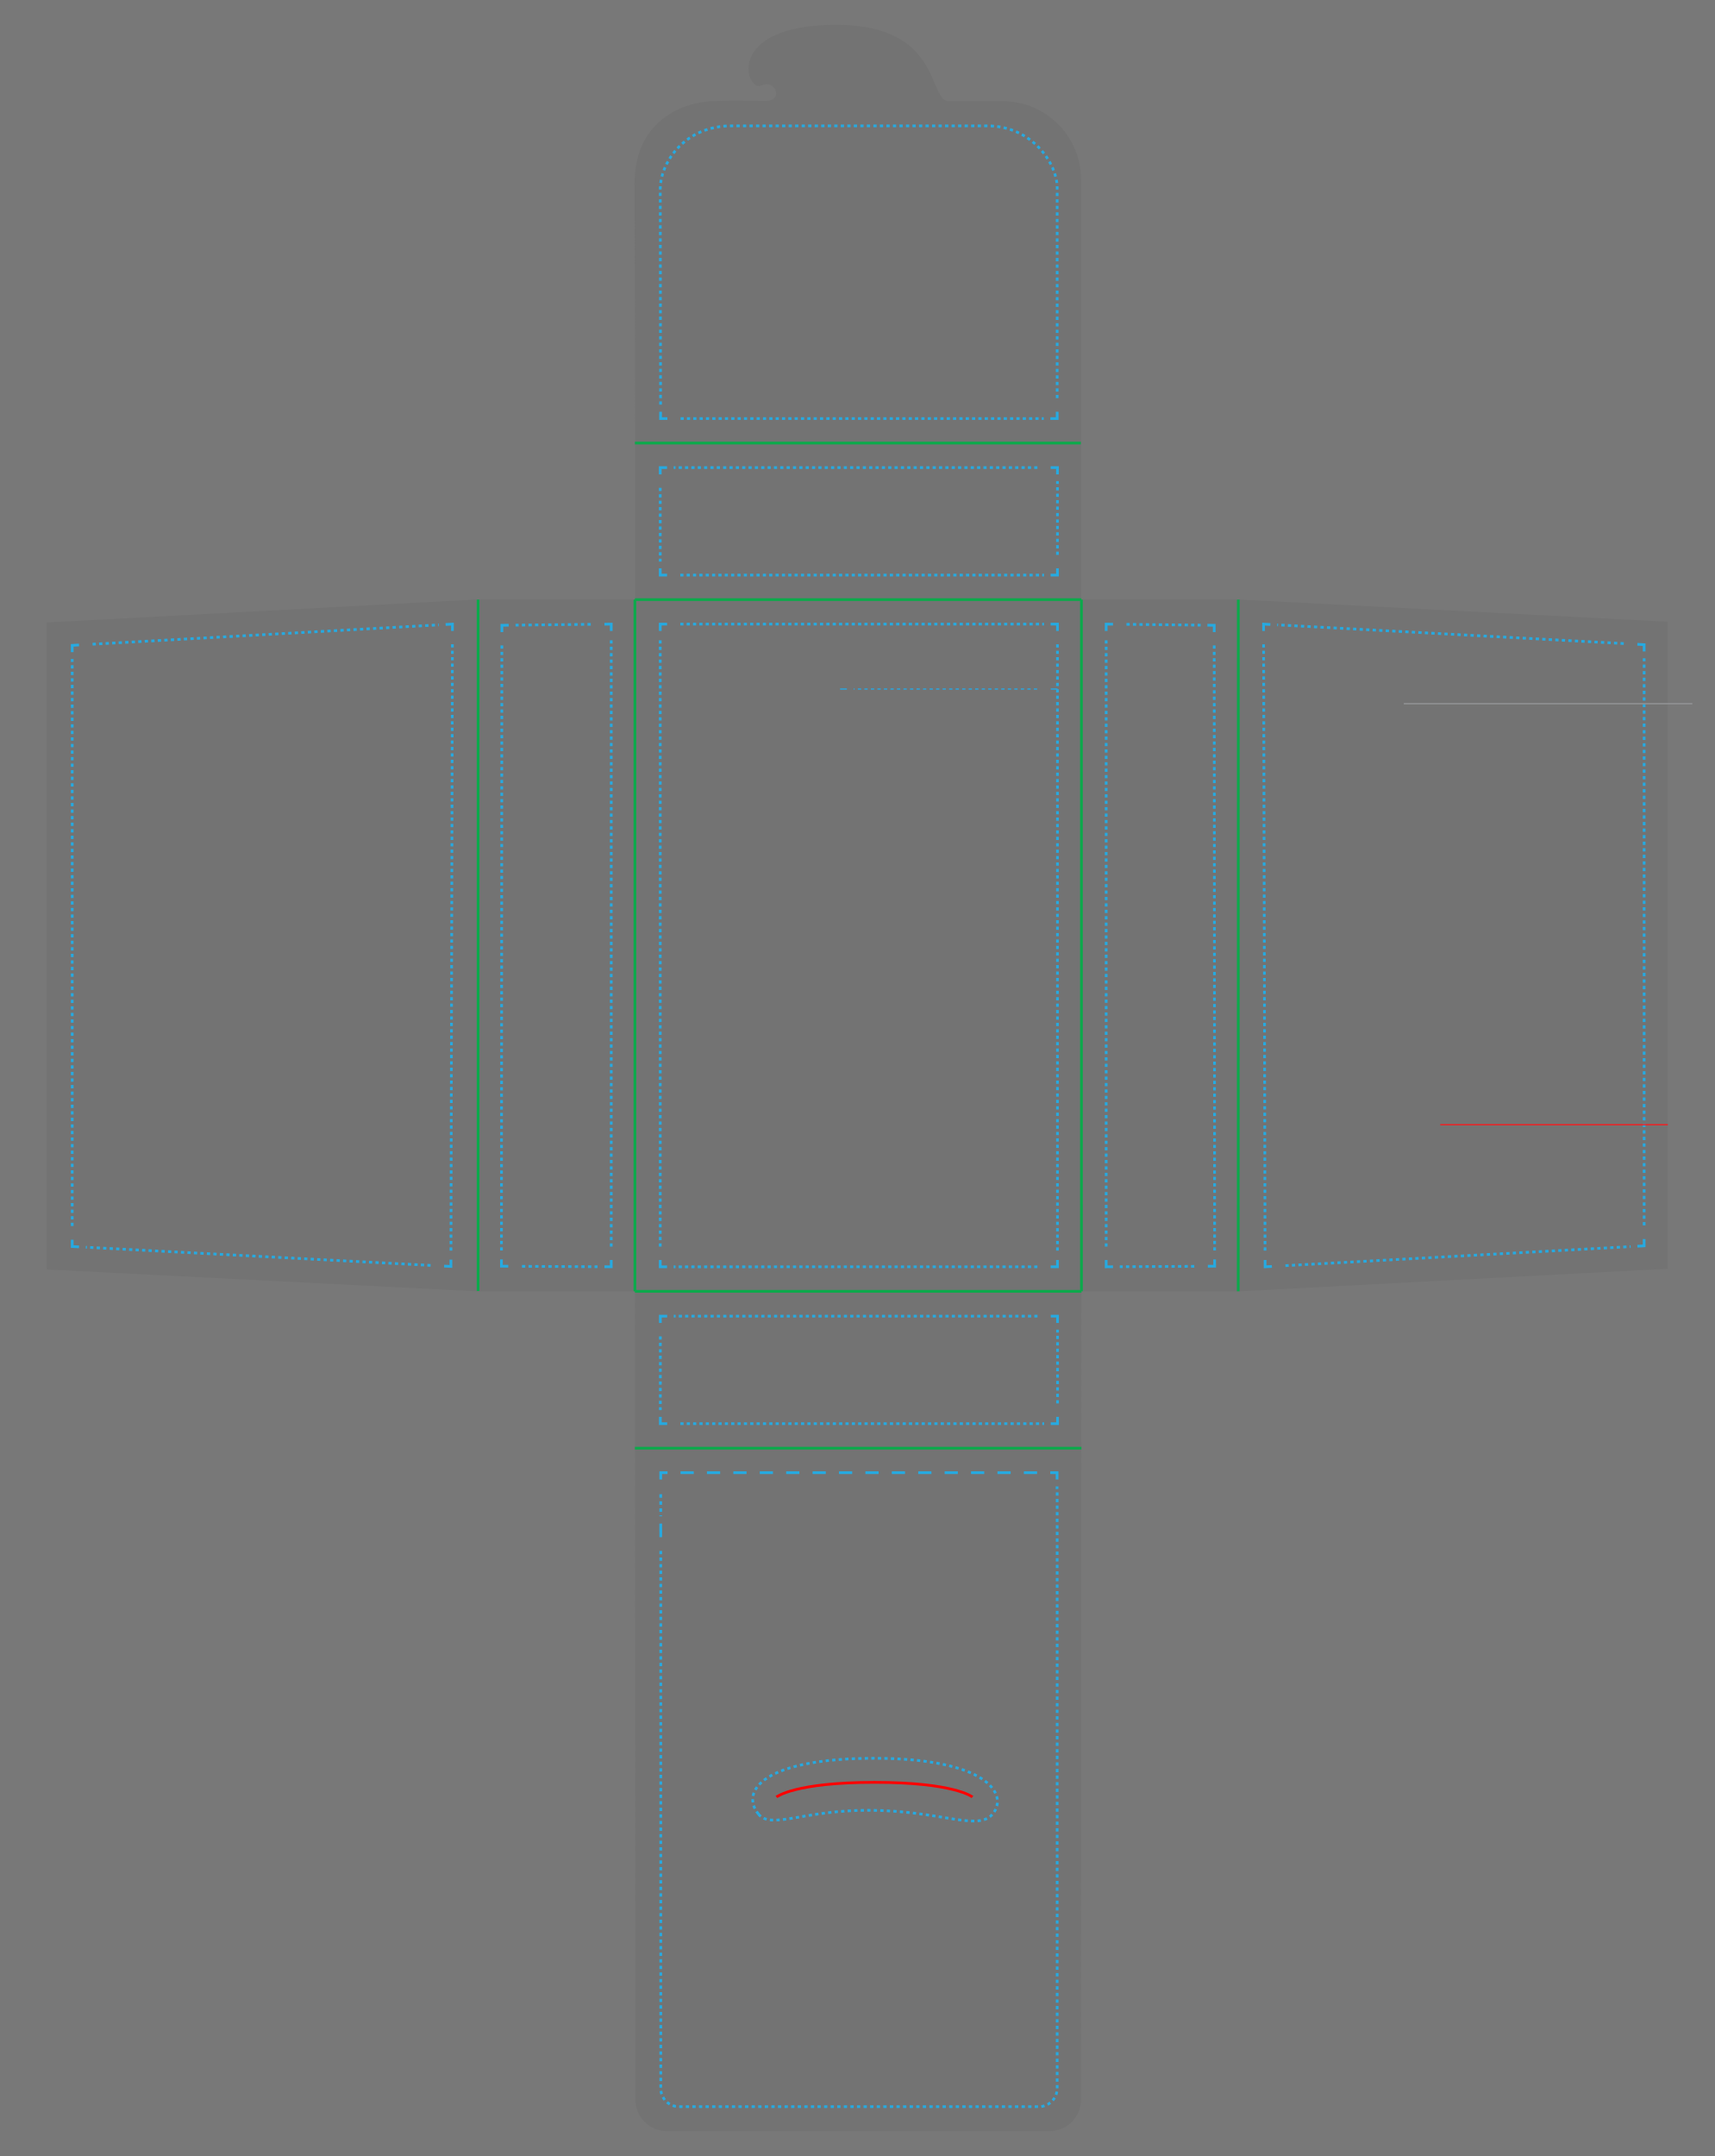
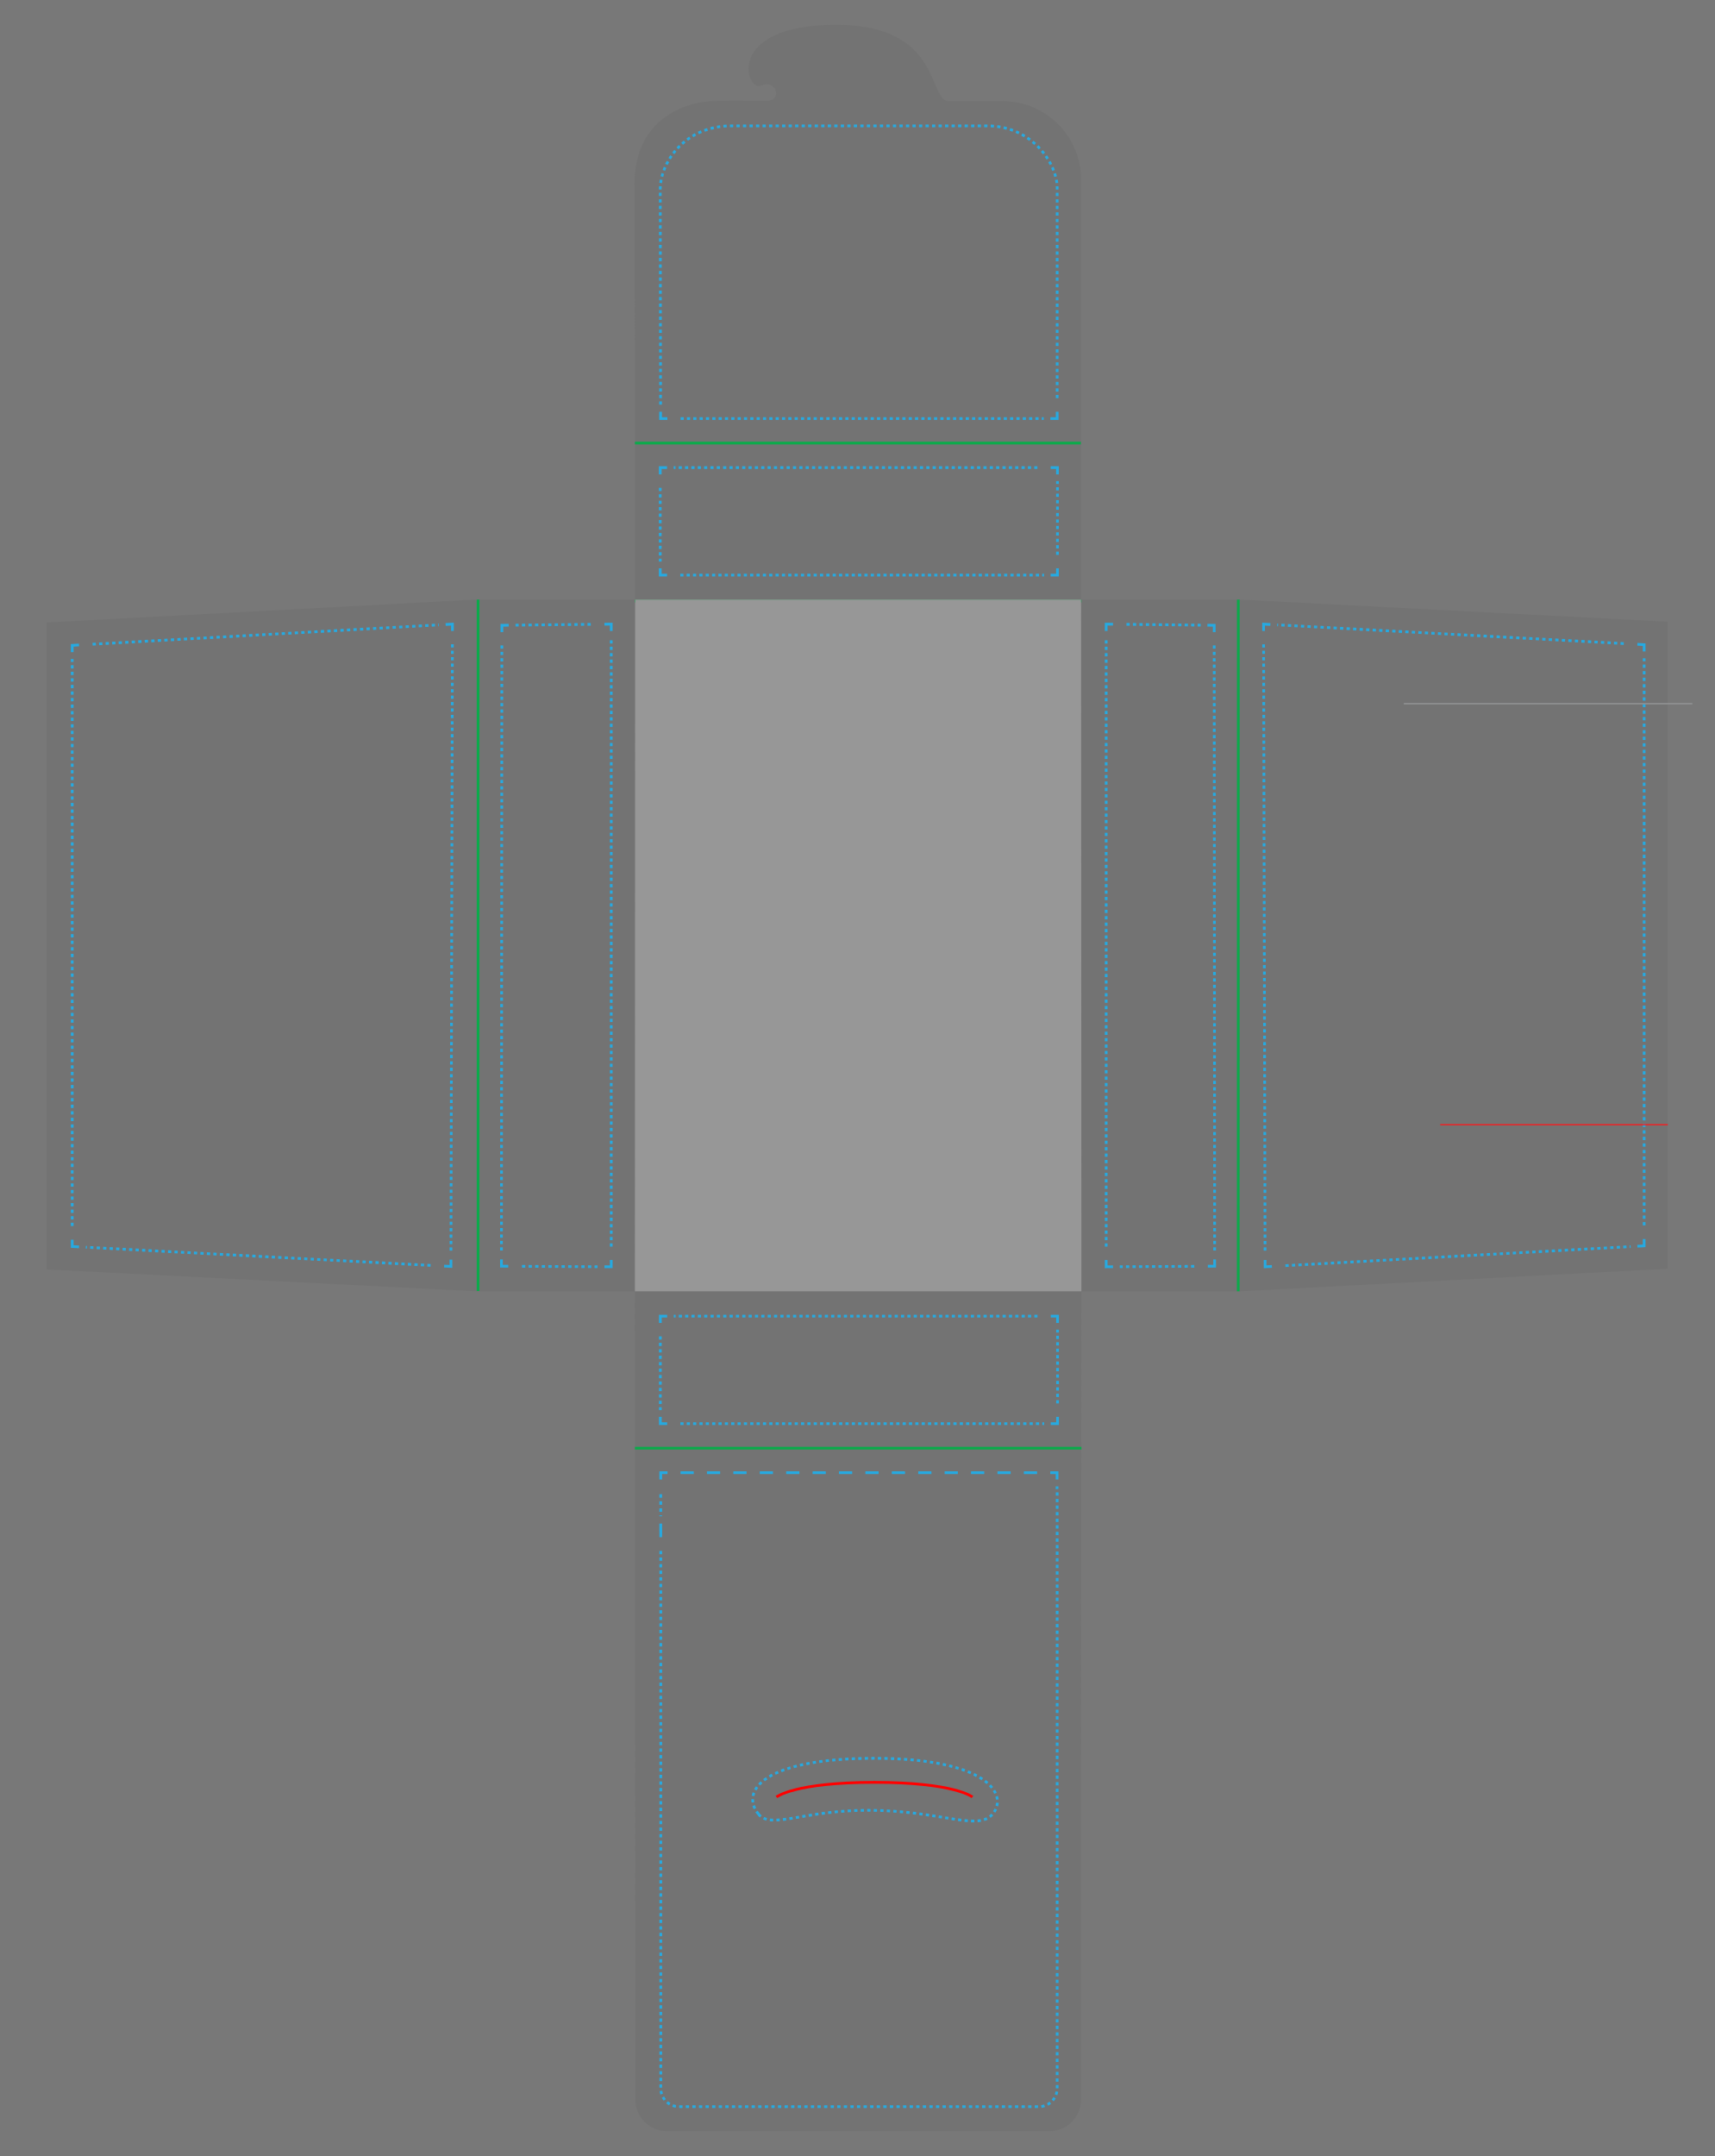
<svg xmlns="http://www.w3.org/2000/svg" viewBox="0 0 2625 3300" width="2625" height="3300" version="1.1" id="svg203">
  <defs id="defs1">
    <style id="style1">.cls-1,.cls-2,.cls-3,.cls-4,.cls-5,.cls-6,.cls-7,.cls-8,.cls-9,.cls-10,.cls-11,.cls-12,.cls-13,.cls-14,.cls-15,.cls-16,.cls-17,.cls-18,.cls-19,.cls-20,.cls-21,.cls-22,.cls-23,.cls-24,.cls-25,.cls-26,.cls-27,.cls-28,.cls-29,.cls-30,.cls-31,.cls-32,.cls-33,.cls-34,.cls-35,.cls-36{fill:none;}.cls-2{stroke-dasharray:4.85 4.85;}.cls-2,.cls-3,.cls-4,.cls-5,.cls-6,.cls-7,.cls-8,.cls-9,.cls-10,.cls-11,.cls-12,.cls-13,.cls-14,.cls-15,.cls-16,.cls-17,.cls-18,.cls-19,.cls-20,.cls-22,.cls-24,.cls-25,.cls-26,.cls-27,.cls-28,.cls-29,.cls-30,.cls-31,.cls-32,.cls-33,.cls-34,.cls-35{stroke-miterlimit:10;}.cls-2,.cls-3,.cls-4,.cls-6,.cls-8,.cls-9,.cls-10,.cls-11,.cls-12,.cls-13,.cls-14,.cls-15,.cls-16,.cls-17,.cls-18,.cls-19,.cls-20,.cls-22,.cls-24,.cls-25,.cls-26,.cls-27,.cls-28,.cls-31,.cls-32,.cls-33,.cls-34{stroke:#26aae1;}.cls-3{stroke-dasharray:4.85 4.85;}.cls-4{stroke-dasharray:4.9 4.9;}.cls-5{stroke:#0baa4b;}.cls-37,.cls-38,.cls-39,.cls-40{fill-rule:evenodd;}.cls-37,.cls-41{fill:#fff;}.cls-42,.cls-43,.cls-44,.cls-45{font-family:Arial-Black, 'Arial Black';font-weight:800;}.cls-42,.cls-44,.cls-45,.cls-46{fill:#231f20;}.cls-6{stroke-dasharray:4.97 4.97;}.cls-7{stroke:#ff0f00;}.cls-8{stroke-dasharray:4.86 4.86;}.cls-9{stroke-dasharray:4.86 4.86;}.cls-10{stroke-dasharray:4.86 4.86;}.cls-11{stroke-dasharray:4.99 4.99;}.cls-12{stroke-dasharray:4.91 4.91;}.cls-13{stroke-dasharray:4.91 4.91;}.cls-14{stroke-dasharray:5 5;}.cls-15{stroke-dasharray:5 5;}.cls-16{stroke-dasharray:4.91 4.91;}.cls-17{stroke-dasharray:5.02 5.02;}.cls-18{stroke-dasharray:5.02 5.02;}.cls-19{stroke-dasharray:5 5;}.cls-20{stroke-dasharray:5.02 5.02;}.cls-21,.cls-23,.cls-29,.cls-35,.cls-36{stroke-width:2px;}.cls-21,.cls-36{stroke:#2ba4dd;}.cls-23{stroke:#ec2224;}.cls-24{stroke-dasharray:4.98 4.98;}.cls-25{stroke-dasharray:4.98 4.98;}.cls-43{fill:#020202;}.cls-43,.cls-44{font-size:12.75px;}.cls-26{stroke-dasharray:4.93 4.93;}.cls-27{stroke-dasharray:4.93 4.93;}.cls-28{stroke-dasharray:4.91 4.91;}.cls-38{fill:#b7d333;}.cls-47{fill:#919396;}.cls-47,.cls-48,.cls-49,.cls-46,.cls-50{font-family:Arial-BoldMT, Arial;font-weight:700;}.cls-47,.cls-48,.cls-49,.cls-50{font-size:9px;}.cls-51{fill:#d0d1d2;}.cls-29{stroke:#0ea94b;}.cls-52{letter-spacing:0em;}.cls-30{stroke:red;}.cls-53{font-size:12.36px;}.cls-54{font-size:14.83px;}.cls-31{stroke-dasharray:5.4 5.4;}.cls-45{font-size:30px;}.cls-55{letter-spacing:0em;}.cls-32{stroke-dasharray:4.95 4.95;}.cls-56{opacity:.5;}.cls-48{fill:#2ba4dd;}.cls-33{stroke-dasharray:5.05 5.05;}.cls-34{stroke-dasharray:5.04 5.04;}.cls-35{stroke:#929395;}.cls-49{fill:#0baa4b;}.cls-36{stroke-dasharray:4.99 4.99;}.cls-57{letter-spacing:-.02em;}.cls-58{letter-spacing:-.02em;}.cls-59{letter-spacing:-.02em;}.cls-60{letter-spacing:-.02em;}.cls-61{letter-spacing:-.02em;}.cls-62{letter-spacing:-.02em;}.cls-63{letter-spacing:-.04em;}.cls-64{letter-spacing:-.04em;}.cls-65{letter-spacing:-.03em;}.cls-66{letter-spacing:-.03em;}.cls-67{letter-spacing:-.03em;}.cls-68{letter-spacing:-.03em;}.cls-69{letter-spacing:0em;}.cls-70,.cls-40{fill:#4e494b;}.cls-46{font-size:10px;}.cls-71{letter-spacing:.03em;}.cls-72{letter-spacing:.02em;}.cls-73{letter-spacing:.05em;}.cls-50{fill:#eb222a;}.cls-74{letter-spacing:.01em;}</style>
  </defs>
  <path class="cls-56" d="M -0.5,-0.629 V 3300.629 H 2625.5 V -0.629 Z" id="path1" style="stroke-width:4.168" />
  <path class="cls-7" d="m 1654.88,3213.762 c 0,26.635 -21.592,48.268 -48.268,48.268 h -585.64 c -26.677,0 -48.268,-21.633 -48.268,-48.268 v 1.5 c 0,0 -0.75,-1238.763 -0.75,-1238.763 H 728.861 L 71.736,1943.112 V 952.734 c 0,0 654.583,-34.972 654.583,-34.972 H 972.329 V 679.297 l -0.875,-400.611 c 0.875,-89.659 67.567,-120.463 115.419,-123.672 29.678,-2.001 61.44,-0.584 85.282,-0.584 v 0 c 28.511,0 14.422,-33.638 -5.71,-23.717 -24.968,12.296 -59.189,-92.619 113.293,-92.744 164.188,-0.125 140.345,117.92 173.108,116.878 v 0 c 0,0 1.751,0.042 1.751,0.042 h 80.364 c 66.317,0 120.046,53.729 120.046,120.046 v 404.362 c 0,0 0,238.466 0,238.466 h 243.843 l 654.332,33.846 v 990.377 l -654.499,34.513 h -243.176 c 0,0 -0.75,1238.763 -0.75,1238.763 v -1.5 z" id="clipping" style="stroke-width:4.168;fill:#737373;fill-opacity:1;stroke:none" />
  <polyline class="cls-22" points="385.99 229.33 388.49 229.33 388.49 231.83" id="polyline1" transform="matrix(4.168254,0,0,4.168254,-0.50001,-0.628584)" />
  <line class="cls-16" x1="1618.825" y1="986.206" x2="1618.825" y2="1918.311" id="line1" style="stroke-width:4.168" />
  <polyline class="cls-22" points="388.49 462.82 388.49 465.32 385.99 465.32" id="polyline2" transform="matrix(4.168254,0,0,4.168254,-0.50001,-0.628584)" />
  <line class="cls-8" x1="1588.147" y1="1938.943" x2="1031.31" y2="1938.985" id="line2" style="stroke-width:4.168" />
  <polyline class="cls-22" points="245.11 465.33 242.61 465.33 242.61 462.83" id="polyline3" transform="matrix(4.168254,0,0,4.168254,-0.50001,-0.628584)" />
  <line class="cls-12" x1="1010.76" y1="1908.057" x2="1010.76" y2="975.952" id="line3" style="stroke-width:4.168" />
  <polyline class="cls-22" points="242.61 231.83 242.61 229.33 245.11 229.33" id="polyline4" transform="matrix(4.168254,0,0,4.168254,-0.50001,-0.628584)" />
  <line class="cls-8" x1="1041.438" y1="955.277" x2="1598.275" y2="955.277" id="line4" style="stroke-width:4.168" />
  <polyline class="cls-22" points="186.95 229.73 184.45 229.76 184.45 232.26" id="polyline5" transform="matrix(4.168254,0,0,4.168254,-0.50001,-0.628584)" />
  <line class="cls-4" x1="768.293" y1="987.915" x2="767.667" y2="1917.435" id="line5" style="stroke-width:4.168" />
  <polyline class="cls-22" points="184.29 462.61 184.29 465.11 186.79 465.12" id="polyline6" transform="matrix(4.168254,0,0,4.168254,-0.50001,-0.628584)" />
  <line class="cls-33" x1="799.096" y1="1938.235" x2="914.807" y2="1938.86" id="line6" style="stroke-width:4.168" />
  <polyline class="cls-22" points="222.11 465.31 224.61 465.32 224.61 462.82" id="polyline7" transform="matrix(4.168254,0,0,4.168254,-0.50001,-0.628584)" />
  <line class="cls-12" x1="935.732" y1="1908.057" x2="935.732" y2="975.952" id="line7" style="stroke-width:4.168" />
  <polyline class="cls-22" points="224.61 231.83 224.61 229.33 222.11 229.36" id="polyline8" transform="matrix(4.168254,0,0,4.168254,-0.50001,-0.628584)" />
  <line class="cls-20" x1="904.386" y1="955.611" x2="789.217" y2="956.861" id="line8" style="stroke-width:4.168" />
  <polyline class="cls-22" points="163.79 229.47 166.29 229.33 166.28 231.83" id="polyline9" transform="matrix(4.168254,0,0,4.168254,-0.50001,-0.628584)" />
  <line class="cls-28" x1="692.556" y1="986.164" x2="690.346" y2="1917.769" id="line9" style="stroke-width:4.168" />
  <polyline class="cls-22" points="165.73 462.7 165.73 465.2 163.23 465.07" id="polyline10" transform="matrix(4.168254,0,0,4.168254,-0.50001,-0.628584)" />
  <line class="cls-6" x1="659.168" y1="1936.818" x2="131.3" y2="1909.015" id="line10" style="stroke-width:4.168" />
  <polyline class="cls-22" points="29.13 458.01 26.64 457.88 26.64 455.38" id="polyline11" transform="matrix(4.168254,0,0,4.168254,-0.50001,-0.628584)" />
  <line class="cls-18" x1="110.542" y1="1876.586" x2="110.542" y2="1008.672" id="line11" style="stroke-width:4.168" />
  <polyline class="cls-22" points="26.64 239.63 26.64 237.13 29.13 236.99" id="polyline12" transform="matrix(4.168254,0,0,4.168254,-0.50001,-0.628584)" />
  <line class="cls-14" x1="141.721" y1="986.039" x2="671.839" y2="956.444" id="line12" style="stroke-width:4.168" />
  <polyline class="cls-22" points="443.57 229.73 446.07 229.76 446.07 232.26" id="polyline13" transform="matrix(4.168254,0,0,4.168254,-0.50001,-0.628584)" />
  <line class="cls-4" x1="1858.833" y1="987.915" x2="1859.458" y2="1917.435" id="line13" style="stroke-width:4.168" />
  <polyline class="cls-22" points="446.22 462.61 446.23 465.11 443.73 465.12" id="polyline14" transform="matrix(4.168254,0,0,4.168254,-0.50001,-0.628584)" />
  <line class="cls-25" x1="1828.321" y1="1938.235" x2="1714.236" y2="1938.86" id="line14" style="stroke-width:4.168" />
  <polyline class="cls-22" points="408.89 465.31 406.39 465.33 406.39 462.83" id="polyline15" transform="matrix(4.168254,0,0,4.168254,-0.50001,-0.628584)" />
  <line class="cls-12" x1="1693.437" y1="1908.057" x2="1693.437" y2="975.952" id="line15" style="stroke-width:4.168" />
  <polyline class="cls-22" points="406.39 231.83 406.39 229.33 408.89 229.36" id="polyline16" transform="matrix(4.168254,0,0,4.168254,-0.50001,-0.628584)" />
  <line class="cls-32" x1="1724.49" y1="955.611" x2="1838.075" y2="956.861" id="line16" style="stroke-width:4.168" />
  <polyline class="cls-22" points="466.69 229.47 464.19 229.33 464.2 231.83" id="polyline17" transform="matrix(4.168254,0,0,4.168254,-0.50001,-0.628584)" />
  <line class="cls-13" x1="1934.445" y1="986.206" x2="1936.654" y2="1918.311" id="line17" style="stroke-width:4.168" />
  <polyline class="cls-22" points="464.75 462.83 464.76 465.33 467.25 465.19" id="polyline18" transform="matrix(4.168254,0,0,4.168254,-0.50001,-0.628584)" />
  <line class="cls-24" x1="1967.833" y1="1937.234" x2="2496.242" y2="1908.057" id="line18" style="stroke-width:4.168" />
  <polyline class="cls-22" points="601.48 457.77 603.97 457.64 603.97 455.14" id="polyline19" transform="matrix(4.168254,0,0,4.168254,-0.50001,-0.628584)" />
  <line class="cls-17" x1="2517" y1="1875.586" x2="2517" y2="1007.589" id="line19" style="stroke-width:4.168" />
  <polyline class="cls-22" points="603.97 239.38 603.97 236.88 601.48 236.74" id="polyline20" transform="matrix(4.168254,0,0,4.168254,-0.50001,-0.628584)" />
  <line class="cls-19" x1="2485.822" y1="985.038" x2="1955.203" y2="956.403" id="line20" style="stroke-width:4.168" />
  <polyline class="cls-22" points="242.61 208.83 242.61 211.33 245.11 211.33" id="polyline21" transform="matrix(4.168254,0,0,4.168254,-0.50001,-0.628584)" />
  <line class="cls-9" x1="1041.438" y1="880.249" x2="1598.275" y2="880.249" id="line21" style="stroke-width:4.168" />
  <polyline class="cls-22" points="385.99 211.33 388.49 211.33 388.49 208.83" id="polyline22" transform="matrix(4.168254,0,0,4.168254,-0.50001,-0.628584)" />
  <line class="cls-26" x1="1618.825" y1="849.278" x2="1618.825" y2="736.402" id="line22" style="stroke-width:4.168" />
  <polyline class="cls-22" points="388.49 174.35 388.49 171.85 385.99 171.85" id="polyline23" transform="matrix(4.168254,0,0,4.168254,-0.50001,-0.628584)" />
  <line class="cls-10" x1="1588.147" y1="715.686" x2="1031.31" y2="715.686" id="line23" style="stroke-width:4.168" />
  <polyline class="cls-22" points="245.11 171.85 242.61 171.85 242.61 174.35" id="polyline24" transform="matrix(4.168254,0,0,4.168254,-0.50001,-0.628584)" />
  <line class="cls-27" x1="1010.76" y1="746.656" x2="1010.76" y2="859.574" id="line24" style="stroke-width:4.168" />
  <polyline class="cls-22" points="242.73 151.35 242.73 153.85 245.23 153.85" id="polyline25" transform="matrix(4.168254,0,0,4.168254,-0.50001,-0.628584)" />
  <line class="cls-3" x1="1041.897" y1="640.657" x2="1597.859" y2="640.657" id="line25" style="stroke-width:4.168" />
  <polyline class="cls-22" points="385.89 153.85 388.39 153.85 388.39 151.35" id="polyline26" transform="matrix(4.168254,0,0,4.168254,-0.50001,-0.628584)" />
  <path class="cls-11" d="M 1618.408,609.437 V 287.023 c 0,-36.514 -38.348,-94.369 -106.916,-94.369 h -396.443 c -71.736,2.959 -104.331,60.231 -104.248,95.87 l 0.459,331.335" id="path26" style="stroke-width:4.168" />
  <path class="cls-15" d="m 1161.192,2776.804 c 19.257,23.551 68.234,-5.961 167.522,-5.961 112.084,0 169.231,33.471 191.573,4.96 23.717,-30.303 -10.963,-84.532 -181.778,-84.532 -170.815,0 -205.828,50.644 -177.317,85.491 z" id="path27" style="stroke-width:4.168" />
  <polyline class="cls-22" points="388.35 543.43 388.35 540.93 385.85 540.93" id="polyline27" transform="matrix(4.168254,0,0,4.168254,-0.50001,-0.628584)" />
  <polyline class="cls-2" points="381.01 540.93 249.47 540.93 247.71 540.93" id="polyline28" transform="matrix(4.168254,0,0,4.168254,-0.50001,-0.628584)" />
  <polyline class="cls-22" points="245.29 540.93 242.79 540.93 242.79 543.43" id="polyline29" transform="matrix(4.168254,0,0,4.168254,-0.50001,-0.628584)" />
  <line class="cls-31" x1="1011.51" y1="2287.034" x2="1011.51" y2="2320.797" id="line29" style="stroke-width:4.168" />
  <polyline class="cls-22" points="242.79 559.62 242.79 562.12 242.8 562.12 242.8 564.62" id="polyline30" transform="matrix(4.168254,0,0,4.168254,-0.50001,-0.628584)" />
  <path class="cls-34" d="m 1011.552,2373.859 v 822.73 c 0,15.422 12.421,27.886 27.802,27.886 h 551.252 c 15.339,0 27.802,-12.505 27.802,-27.886 v -914.598 c 0,-0.959 -0.042,-1.959 -0.167,-2.876 v -4.085" id="path30" style="stroke-width:4.168" />
  <polyline class="cls-22" points="242.65 520.43 242.65 522.93 245.15 522.93" id="polyline31" transform="matrix(4.168254,0,0,4.168254,-0.50001,-0.628584)" />
  <line class="cls-9" x1="1041.605" y1="2179.076" x2="1598.442" y2="2179.076" id="line31" style="stroke-width:4.168" />
  <polyline class="cls-22" points="386.03 522.93 388.53 522.93 388.53 520.43" id="polyline32" transform="matrix(4.168254,0,0,4.168254,-0.50001,-0.628584)" />
  <line class="cls-26" x1="1618.992" y1="2148.106" x2="1618.992" y2="2035.188" id="line32" style="stroke-width:4.168" />
  <polyline class="cls-22" points="388.53 485.95 388.53 483.45 386.03 483.45" id="polyline33" transform="matrix(4.168254,0,0,4.168254,-0.50001,-0.628584)" />
  <line class="cls-10" x1="1588.313" y1="2014.514" x2="1031.476" y2="2014.514" id="line33" style="stroke-width:4.168" />
  <polyline class="cls-22" points="245.15 483.45 242.65 483.45 242.65 485.95" id="polyline34" transform="matrix(4.168254,0,0,4.168254,-0.50001,-0.628584)" />
  <line class="cls-27" x1="1010.927" y1="2045.442" x2="1010.927" y2="2158.36" id="line34" style="stroke-width:4.168" />
  <line class="cls-5" x1="731.904" y1="1975.957" x2="731.904" y2="917.763" id="line35" style="stroke-width:4.168" />
  <line class="cls-5" x1="971.995" y1="678.172" x2="1654.63" y2="678.172" id="line36" style="stroke-width:4.168" />
  <line class="cls-5" x1="1655.589" y1="2216.591" x2="971.954" y2="2216.591" id="line37" style="stroke-width:4.168" />
  <line class="cls-5" x1="1895.597" y1="1976.499" x2="1895.722" y2="917.763" id="line38" style="stroke-width:4.168" />
-   <line class="cls-5" x1="1655.547" y1="917.763" x2="1655.589" y2="1976.499" id="line39" style="stroke-width:4.168" />
-   <line class="cls-5" x1="971.954" y1="917.763" x2="1655.547" y2="917.763" id="line40" style="stroke-width:4.168" />
-   <line class="cls-5" x1="971.954" y1="1976.499" x2="971.954" y2="917.763" id="line41" style="stroke-width:4.168" />
-   <line class="cls-5" x1="1655.589" y1="1976.499" x2="971.954" y2="1976.499" id="line42" style="stroke-width:4.168" />
+   <line class="cls-5" x1="971.954" y1="920.063" x2="1655.547" y2="920.063" id="line40" style="stroke-width:4.168" />
  <path id="Curved_slice" class="cls-30" d="m 1188.661,2750.544 c 0,0 27.26,-22.467 150.057,-22.467 122.797,0 150.057,22.467 150.057,22.467" style="stroke-width:4.168" />
  <line class="cls-35" x1="2590.778" y1="1077.073" x2="2149.11" y2="1077.073" id="line44" />
  <line class="cls-23" x1="2553.264" y1="1721.486" x2="2204.923" y2="1721.486" id="line45" />
  <line class="cls-21" x1="1618.992" y1="1054.648" x2="1608.571" y2="1054.648" id="line46" />
  <line class="cls-36" x1="1587.73" y1="1054.648" x2="1306.915" y2="1054.648" id="line47" />
  <line class="cls-21" x1="1296.536" y1="1054.648" x2="1286.115" y2="1054.648" id="line48" />
+   <path id="actualSize" style="fill:#979797;stroke-width:7.004;stroke-dashoffset:318.954;paint-order:markers stroke fill" d="m 972.325,917.765 h 682.676 l 0.501,1058.736 H 971.95 Z" />
</svg>
